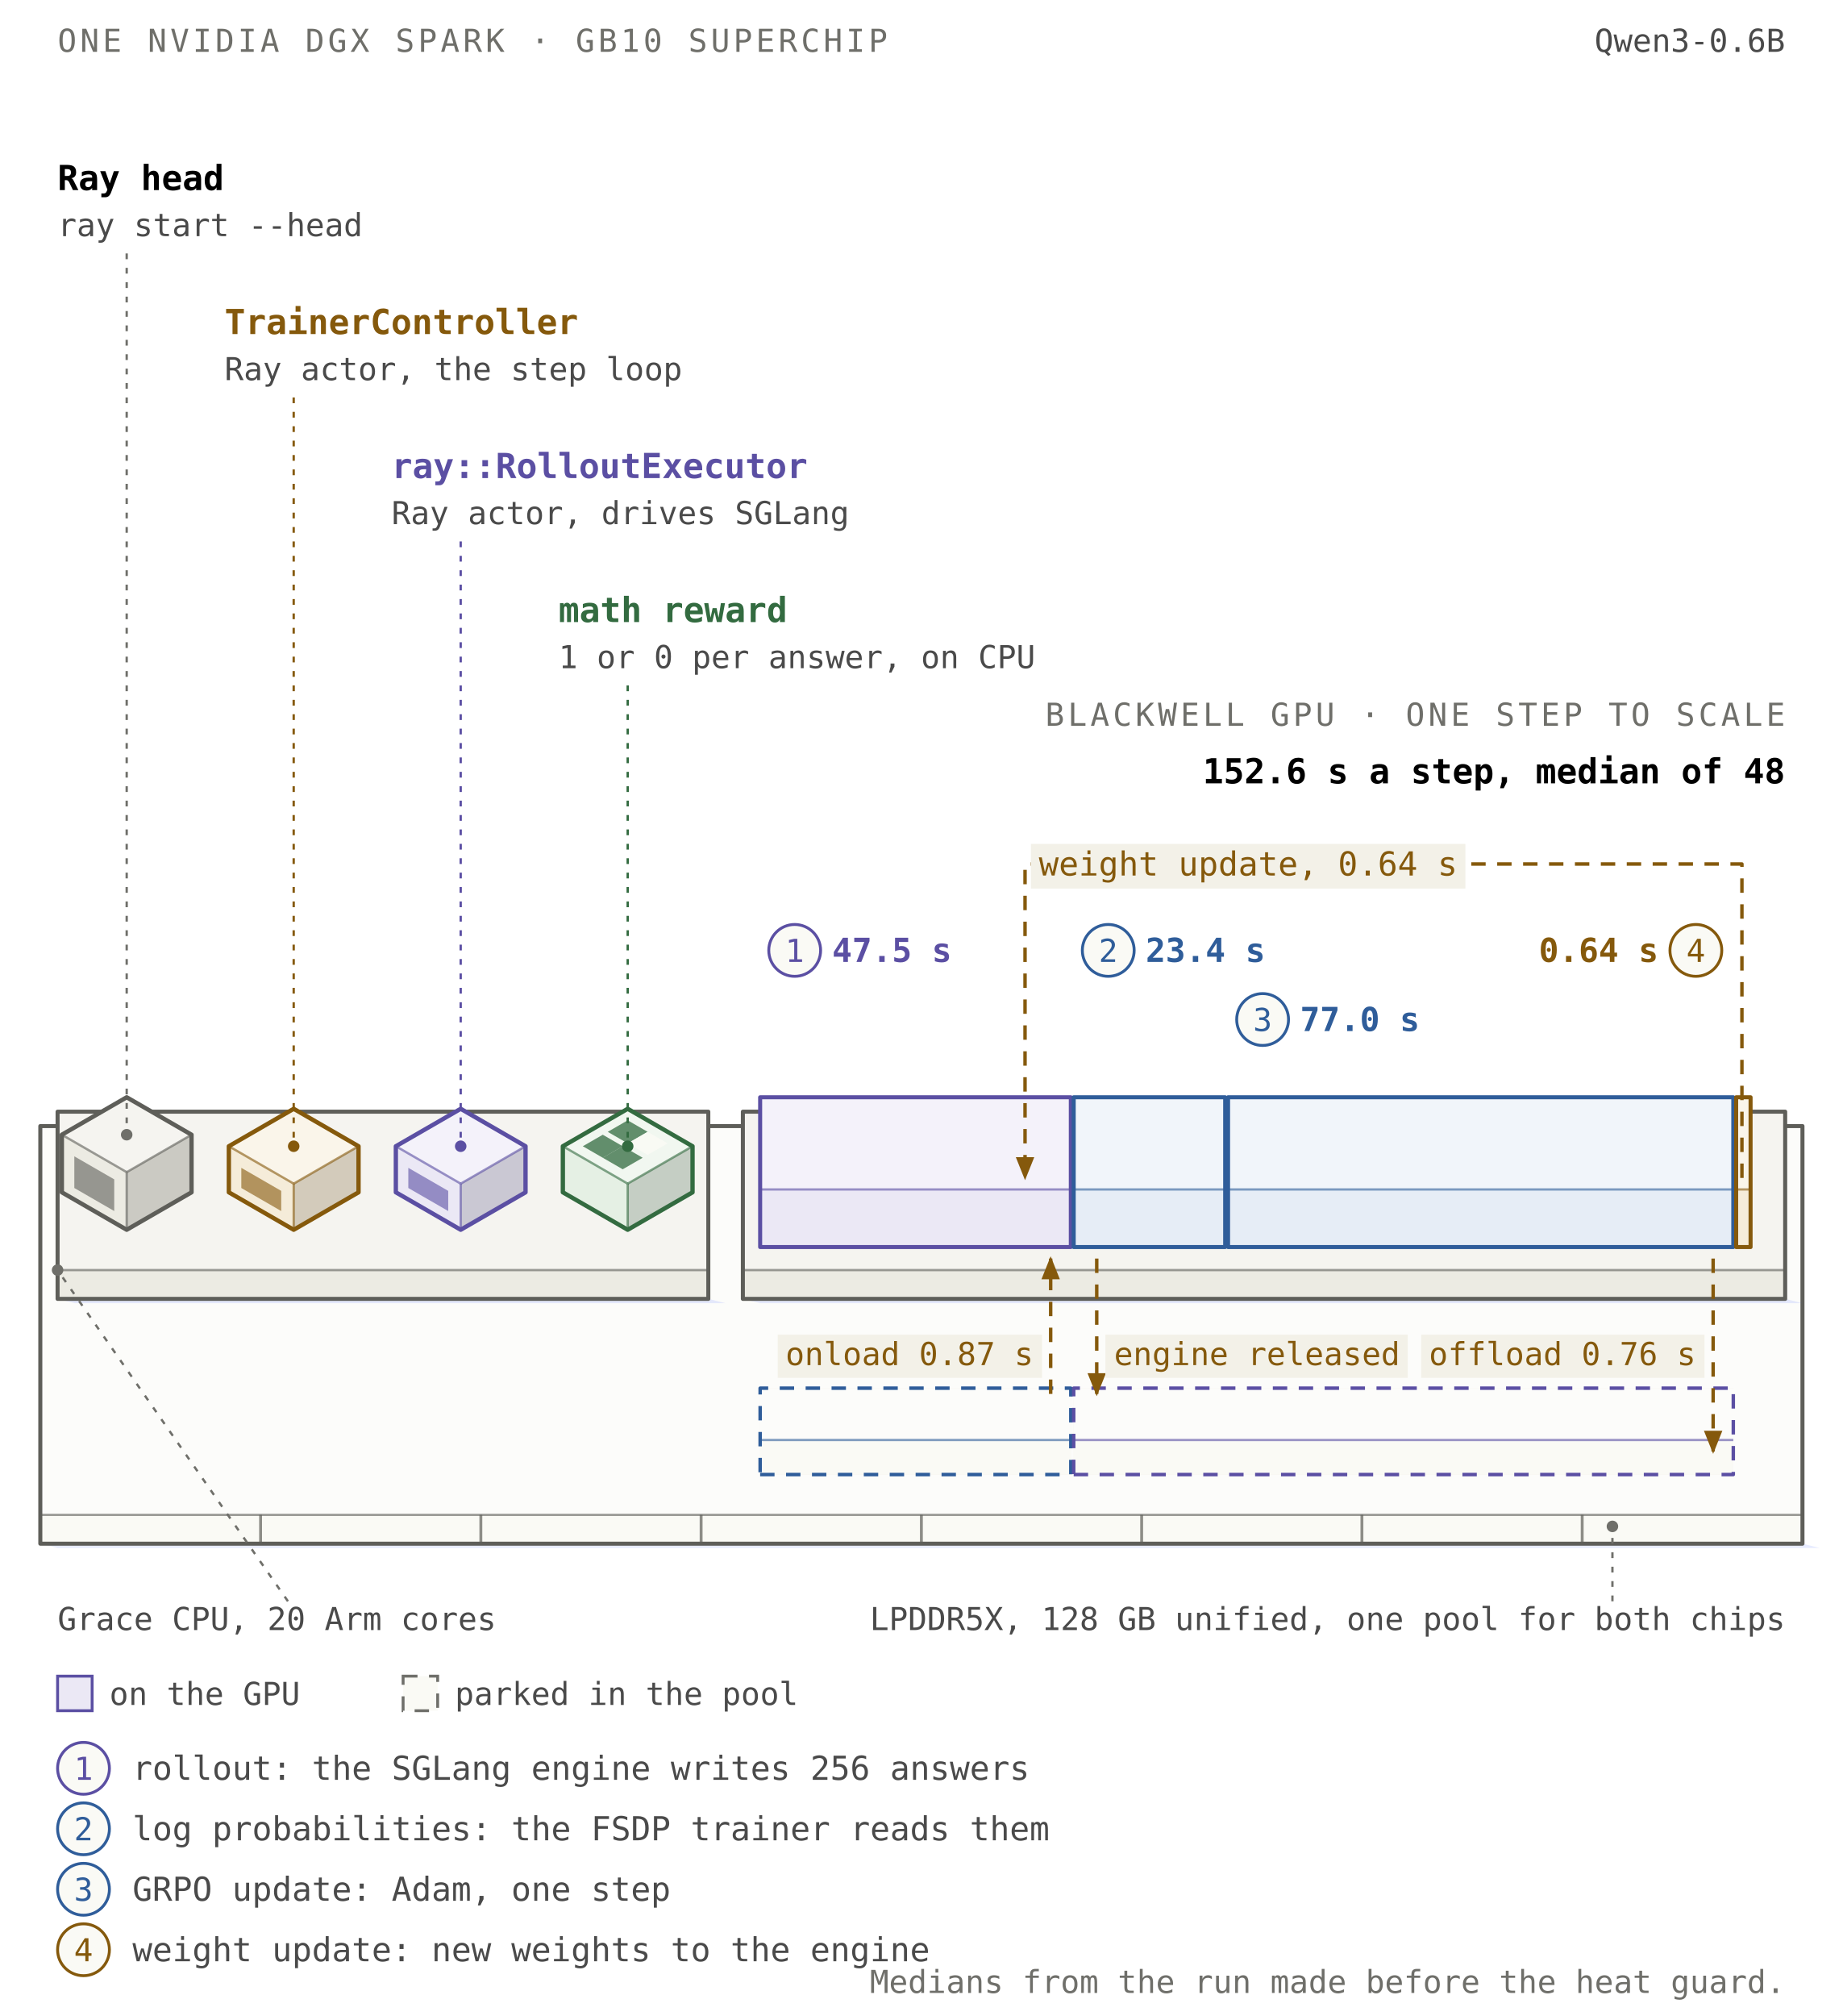
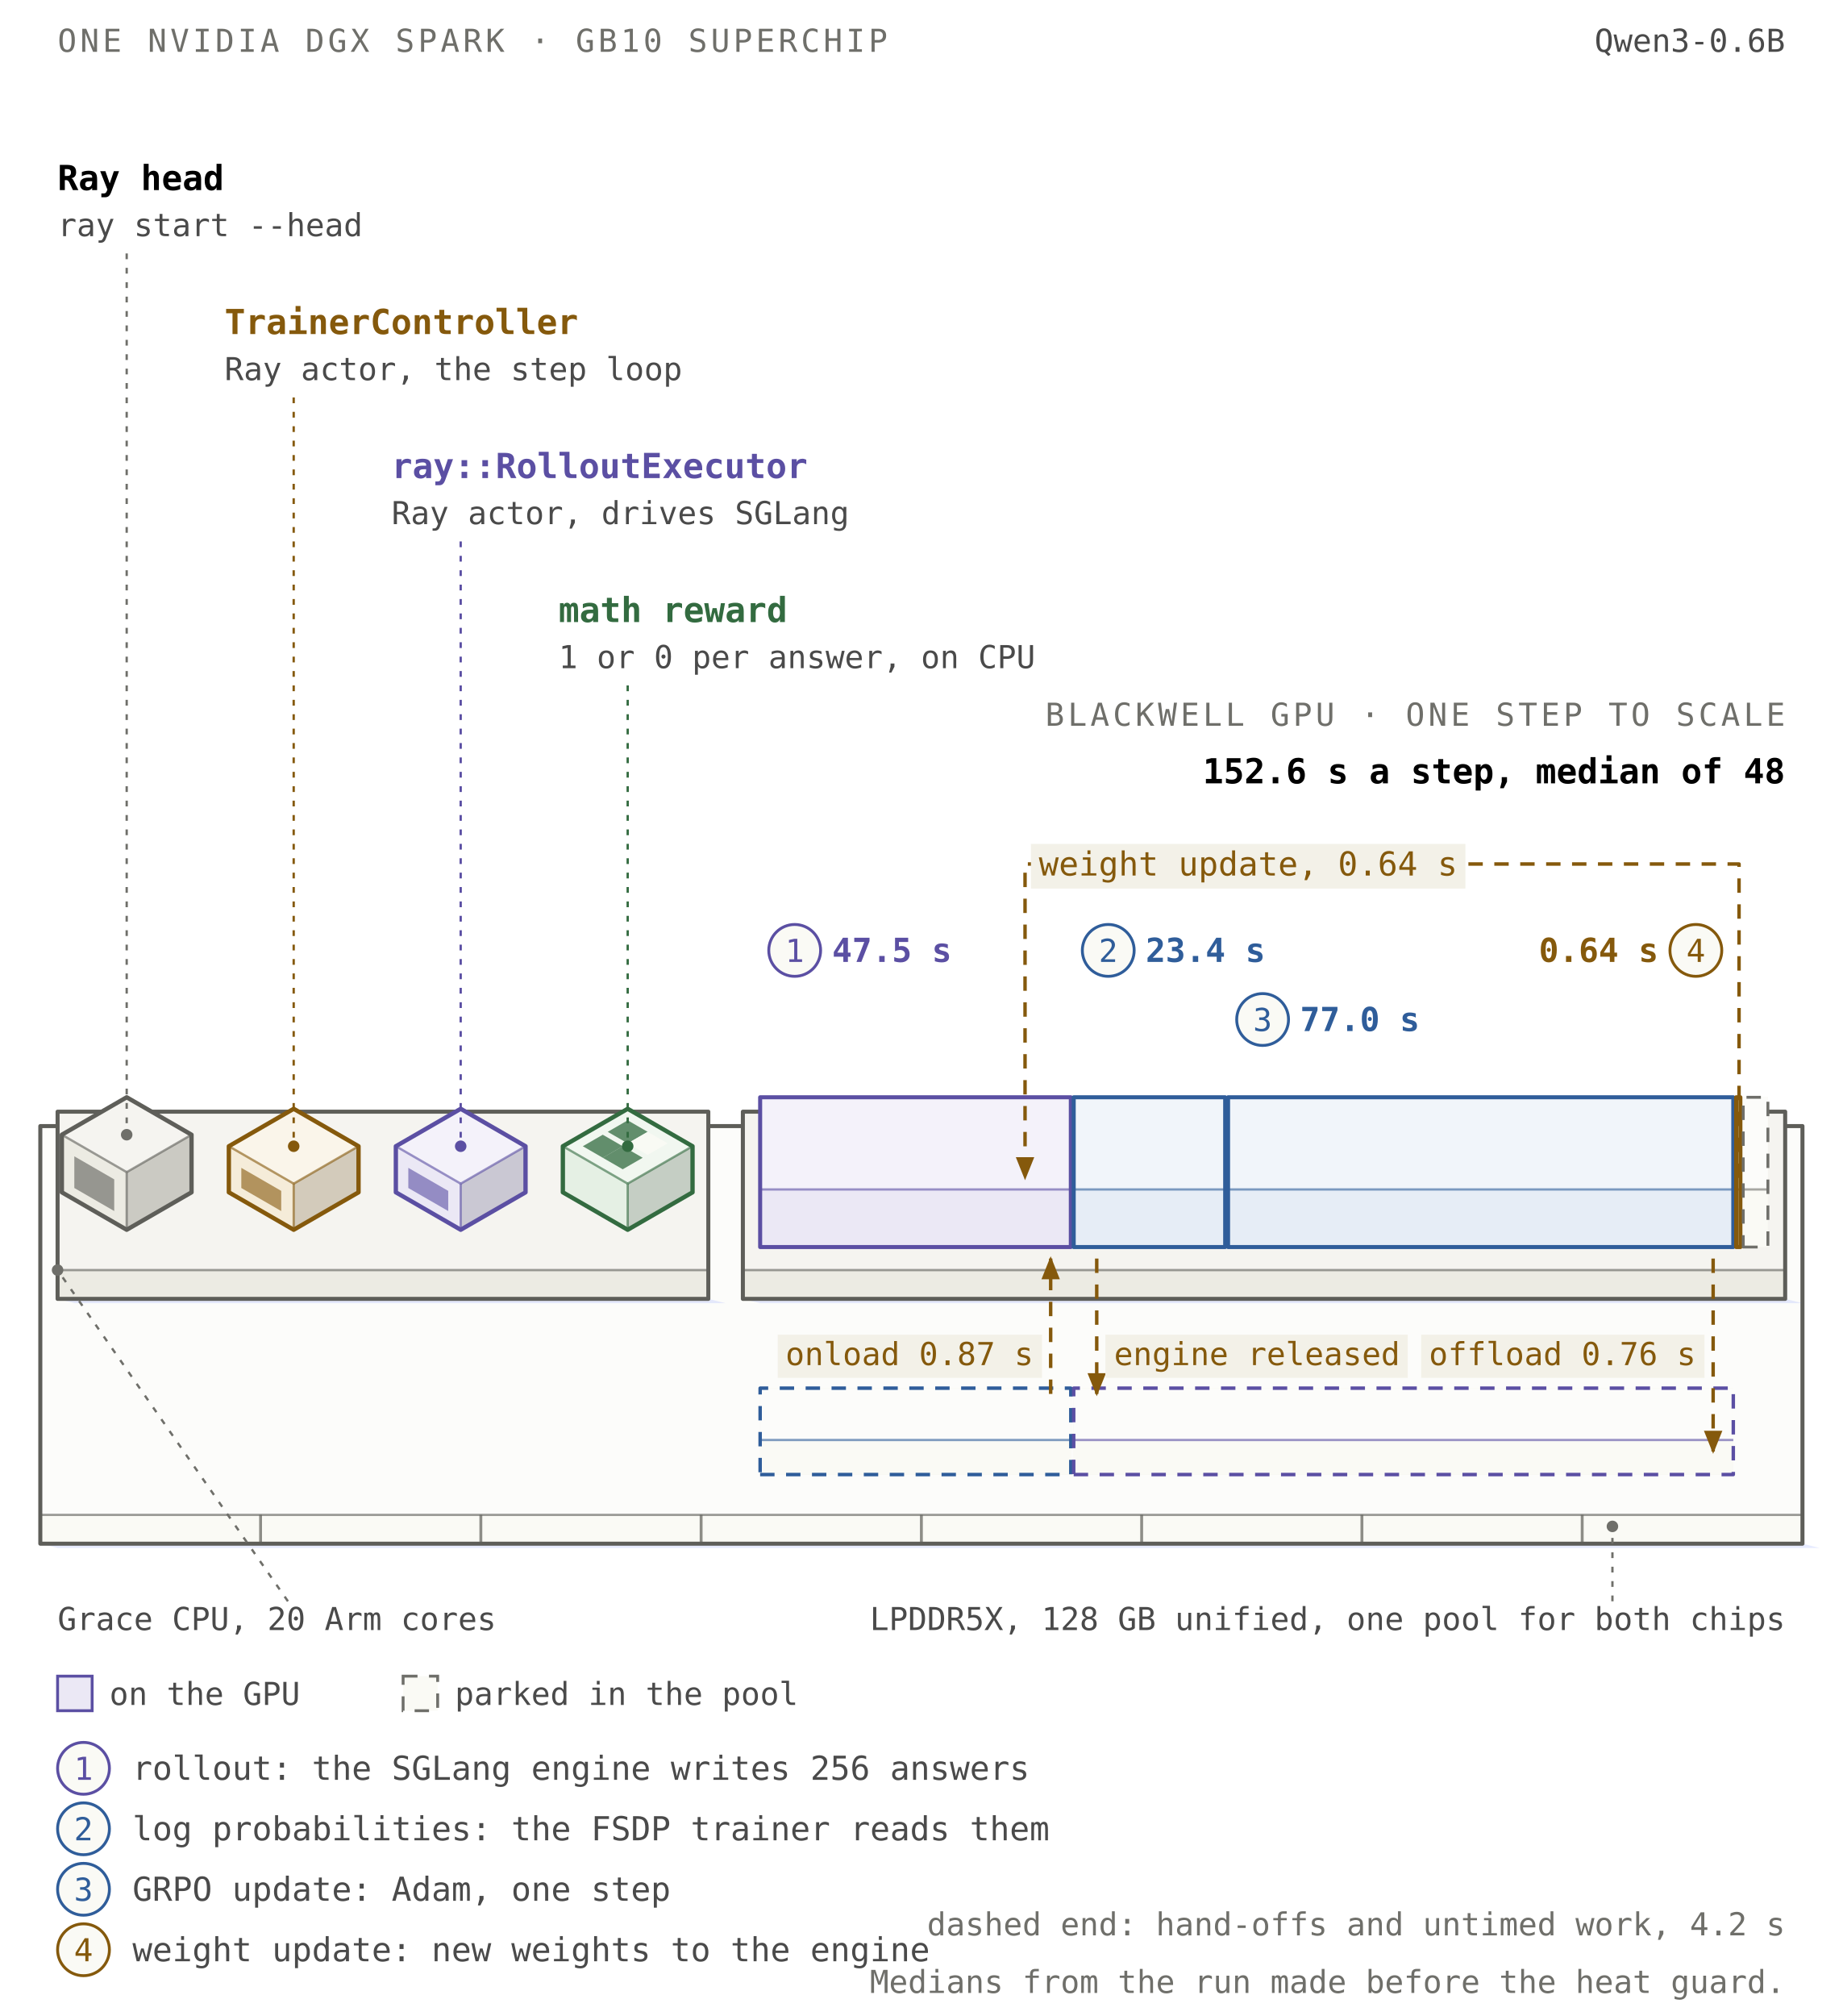
<svg xmlns="http://www.w3.org/2000/svg" viewBox="0 0 640 700" role="img" aria-labelledby="plate-miles-loop-title plate-miles-loop-desc" font-family="JetBrains Mono, ui-monospace, monospace">
  <defs>
    <marker id="plate-miles-loop-head-amber" viewBox="0 0 10 10" refX="9" refY="5" markerWidth="8" markerHeight="8" markerUnits="userSpaceOnUse" orient="auto-start-reverse">
      <path d="M0 1 L10 5 L0 9 z" fill="var(--m-amber-ink, #85590c)" />
    </marker>
  </defs>
  <text x="20" y="18" font-size="11" letter-spacing="1.2" fill="var(--m-ink-mute, #6f6f6a)">ONE NVIDIA DGX SPARK · GB10 SUPERCHIP</text>
  <text x="620" y="18" font-size="11" text-anchor="end" fill="var(--m-ink-soft, #4a4a4a)">Qwen3-0.6B</text>
  <polygon points="14,536 626,536 632,537.5 20,537.5" fill="var(--m-accent, #3553ff)" fill-opacity="0.12" />
  <polygon points="14,536 626,536 626,526 626,391 14,391 14,526" fill="var(--m-panel, #f3f1e8)" />
  <polygon points="14,536 626,536 626,526 14,526" fill="var(--m-paper, #fafaf5)" />
  <polygon points="14,526 626,526 626,391 14,391" fill="var(--m-paper, #fafaf5)" />
  <polygon points="14,526 626,526 626,391 14,391" fill="var(--m-shine, #ffffff)" fill-opacity="0.45" />
  <polyline points="14,526 626,526" fill="none" stroke="var(--m-grey-ink, #5e5e59)" stroke-width="0.8" stroke-opacity="0.6" />
  <polygon points="14,536 626,536 626,526 626,391 14,391 14,526" fill="none" stroke="var(--m-grey-ink, #5e5e59)" stroke-width="1.4" stroke-linejoin="round" />
  <line x1="90.5" y1="536" x2="90.5" y2="526" stroke="var(--m-grey-ink, #5e5e59)" stroke-width="1" stroke-opacity="0.7" />
  <line x1="167" y1="536" x2="167" y2="526" stroke="var(--m-grey-ink, #5e5e59)" stroke-width="1" stroke-opacity="0.7" />
  <line x1="243.5" y1="536" x2="243.5" y2="526" stroke="var(--m-grey-ink, #5e5e59)" stroke-width="1" stroke-opacity="0.7" />
  <line x1="320" y1="536" x2="320" y2="526" stroke="var(--m-grey-ink, #5e5e59)" stroke-width="1" stroke-opacity="0.7" />
  <line x1="396.5" y1="536" x2="396.5" y2="526" stroke="var(--m-grey-ink, #5e5e59)" stroke-width="1" stroke-opacity="0.7" />
  <line x1="473" y1="536" x2="473" y2="526" stroke="var(--m-grey-ink, #5e5e59)" stroke-width="1" stroke-opacity="0.7" />
  <line x1="549.5" y1="536" x2="549.5" y2="526" stroke="var(--m-grey-ink, #5e5e59)" stroke-width="1" stroke-opacity="0.7" />
  <polygon points="20,451 246,451 252,452.5 26,452.5" fill="var(--m-accent, #3553ff)" fill-opacity="0.12" />
  <polygon points="20,451 246,451 246,441 246,386 20,386 20,441" fill="var(--m-panel, #f3f1e8)" />
  <polygon points="20,451 246,451 246,441 20,441" fill="var(--m-grey-fill, #ecebe3)" />
  <polygon points="20,441 246,441 246,386 20,386" fill="var(--m-grey-fill, #ecebe3)" />
  <polygon points="20,441 246,441 246,386 20,386" fill="var(--m-shine, #ffffff)" fill-opacity="0.45" />
  <polyline points="20,441 246,441" fill="none" stroke="var(--m-grey-ink, #5e5e59)" stroke-width="0.8" stroke-opacity="0.6" />
  <polygon points="20,451 246,451 246,441 246,386 20,386 20,441" fill="none" stroke="var(--m-grey-ink, #5e5e59)" stroke-width="1.4" stroke-linejoin="round" />
  <polygon points="258,451 620,451 626,452.5 264,452.5" fill="var(--m-accent, #3553ff)" fill-opacity="0.12" />
  <polygon points="258,451 620,451 620,441 620,386 258,386 258,441" fill="var(--m-panel, #f3f1e8)" />
  <polygon points="258,451 620,451 620,441 258,441" fill="var(--m-grey-fill, #ecebe3)" />
  <polygon points="258,441 620,441 620,386 258,386" fill="var(--m-grey-fill, #ecebe3)" />
  <polygon points="258,441 620,441 620,386 258,386" fill="var(--m-shine, #ffffff)" fill-opacity="0.45" />
  <polyline points="258,441 620,441" fill="none" stroke="var(--m-grey-ink, #5e5e59)" stroke-width="0.8" stroke-opacity="0.6" />
  <polygon points="258,451 620,451 620,441 620,386 258,386 258,441" fill="none" stroke="var(--m-grey-ink, #5e5e59)" stroke-width="1.4" stroke-linejoin="round" />
  <polygon points="44,381 66.52,394 66.52,414 44,427 21.48,414 21.48,394" fill="var(--m-panel, #f3f1e8)" />
  <polygon points="44,381 66.52,394 44,407 21.48,394" fill="var(--m-grey-fill, #ecebe3)" />
  <polygon points="44,381 66.52,394 44,407 21.48,394" fill="var(--m-shine, #ffffff)" fill-opacity="0.45" />
  <polygon points="21.48,414 44,427 44,407 21.48,394" fill="var(--m-grey-fill, #ecebe3)" />
  <polygon points="66.52,414 44,427 44,407 66.52,394" fill="var(--m-grey-fill, #ecebe3)" />
  <polygon points="66.52,414 44,427 44,407 66.52,394" fill="var(--m-shade, #1a1a1a)" fill-opacity="0.16" />
  <polyline points="44,407 66.52,394" fill="none" stroke="var(--m-grey-ink, #5e5e59)" stroke-width="0.8" stroke-opacity="0.6" />
  <polyline points="44,407 21.48,394" fill="none" stroke="var(--m-grey-ink, #5e5e59)" stroke-width="0.8" stroke-opacity="0.6" />
  <polyline points="44,407 44,427" fill="none" stroke="var(--m-grey-ink, #5e5e59)" stroke-width="0.8" stroke-opacity="0.6" />
  <polygon points="44,381 66.52,394 66.52,414 44,427 21.48,414 21.48,394" fill="none" stroke="var(--m-grey-ink, #5e5e59)" stroke-width="1.5" stroke-linejoin="round" />
  <polygon points="25.81,412.5 39.67,420.5 39.67,409.5 25.81,401.5" fill="var(--m-grey-ink, #5e5e59)" fill-opacity="0.6" />
  <polygon points="102,385 124.52,398 124.52,414 102,427 79.48,414 79.48,398" fill="var(--m-panel, #f3f1e8)" />
  <polygon points="102,385 124.52,398 102,411 79.48,398" fill="var(--m-amber-fill, #f5ecd9)" />
  <polygon points="102,385 124.52,398 102,411 79.48,398" fill="var(--m-shine, #ffffff)" fill-opacity="0.45" />
  <polygon points="79.48,414 102,427 102,411 79.48,398" fill="var(--m-amber-fill, #f5ecd9)" />
  <polygon points="124.52,414 102,427 102,411 124.52,398" fill="var(--m-amber-fill, #f5ecd9)" />
  <polygon points="124.52,414 102,427 102,411 124.52,398" fill="var(--m-shade, #1a1a1a)" fill-opacity="0.16" />
  <polyline points="102,411 124.52,398" fill="none" stroke="var(--m-amber-ink, #85590c)" stroke-width="0.8" stroke-opacity="0.6" />
  <polyline points="102,411 79.48,398" fill="none" stroke="var(--m-amber-ink, #85590c)" stroke-width="0.8" stroke-opacity="0.6" />
  <polyline points="102,411 102,427" fill="none" stroke="var(--m-amber-ink, #85590c)" stroke-width="0.8" stroke-opacity="0.6" />
  <polygon points="102,385 124.52,398 124.52,414 102,427 79.48,414 79.48,398" fill="none" stroke="var(--m-amber-ink, #85590c)" stroke-width="1.5" stroke-linejoin="round" />
  <polygon points="83.81,412.5 97.67,420.5 97.67,413.5 83.81,405.5" fill="var(--m-amber-ink, #85590c)" fill-opacity="0.6" />
  <polygon points="160,385 182.52,398 182.52,414 160,427 137.48,414 137.48,398" fill="var(--m-panel, #f3f1e8)" />
  <polygon points="160,385 182.52,398 160,411 137.48,398" fill="var(--m-violet-fill, #ebe8f5)" />
  <polygon points="160,385 182.52,398 160,411 137.48,398" fill="var(--m-shine, #ffffff)" fill-opacity="0.45" />
  <polygon points="137.48,414 160,427 160,411 137.48,398" fill="var(--m-violet-fill, #ebe8f5)" />
  <polygon points="182.52,414 160,427 160,411 182.52,398" fill="var(--m-violet-fill, #ebe8f5)" />
  <polygon points="182.52,414 160,427 160,411 182.52,398" fill="var(--m-shade, #1a1a1a)" fill-opacity="0.16" />
  <polyline points="160,411 182.52,398" fill="none" stroke="var(--m-violet-ink, #5b4fa3)" stroke-width="0.8" stroke-opacity="0.6" />
  <polyline points="160,411 137.48,398" fill="none" stroke="var(--m-violet-ink, #5b4fa3)" stroke-width="0.8" stroke-opacity="0.6" />
  <polyline points="160,411 160,427" fill="none" stroke="var(--m-violet-ink, #5b4fa3)" stroke-width="0.8" stroke-opacity="0.6" />
  <polygon points="160,385 182.52,398 182.52,414 160,427 137.48,414 137.48,398" fill="none" stroke="var(--m-violet-ink, #5b4fa3)" stroke-width="1.5" stroke-linejoin="round" />
  <polygon points="141.81,412.5 155.67,420.5 155.67,413.5 141.81,405.5" fill="var(--m-violet-ink, #5b4fa3)" fill-opacity="0.6" />
  <polygon points="218,385 240.52,398 240.52,414 218,427 195.48,414 195.48,398" fill="var(--m-panel, #f3f1e8)" />
  <polygon points="218,385 240.52,398 218,411 195.48,398" fill="var(--m-green-fill, #e5f0e4)" />
  <polygon points="218,385 240.52,398 218,411 195.48,398" fill="var(--m-shine, #ffffff)" fill-opacity="0.45" />
  <polygon points="195.48,414 218,427 218,411 195.48,398" fill="var(--m-green-fill, #e5f0e4)" />
  <polygon points="240.52,414 218,427 218,411 240.52,398" fill="var(--m-green-fill, #e5f0e4)" />
  <polygon points="240.52,414 218,427 218,411 240.52,398" fill="var(--m-shade, #1a1a1a)" fill-opacity="0.16" />
  <polyline points="218,411 240.52,398" fill="none" stroke="var(--m-green-ink, #336b40)" stroke-width="0.8" stroke-opacity="0.6" />
  <polyline points="218,411 195.48,398" fill="none" stroke="var(--m-green-ink, #336b40)" stroke-width="0.8" stroke-opacity="0.6" />
  <polyline points="218,411 218,427" fill="none" stroke="var(--m-green-ink, #336b40)" stroke-width="0.8" stroke-opacity="0.6" />
  <polygon points="218,385 240.52,398 240.52,414 218,427 195.48,414 195.48,398" fill="none" stroke="var(--m-green-ink, #336b40)" stroke-width="1.5" stroke-linejoin="round" />
  <polygon points="218,389 224.93,393 218,397 211.07,393" fill="var(--m-green-ink, #336b40)" fill-opacity="0.75" />
  <polygon points="224.93,393 231.86,397 224.93,401 218,397" fill="var(--m-paper, #fafaf5)" fill-opacity="0.95" />
  <polygon points="209.34,394 216.27,398 209.34,402 202.41,398" fill="var(--m-green-ink, #336b40)" fill-opacity="0.75" />
  <polygon points="216.27,398 223.2,402 216.27,406 209.34,402" fill="var(--m-green-ink, #336b40)" fill-opacity="0.75" />
  <text x="20" y="66" font-size="12" font-weight="700">Ray head</text>
  <text x="20" y="82" font-size="11" class="m-serif" fill="var(--m-ink-soft, #4a4a4a)">ray start --head</text>
  <polyline points="44,88 44,394" fill="none" stroke="var(--m-ink-mute, #6f6f6a)" stroke-width="0.8" stroke-dasharray="2 3" />
  <circle cx="44" cy="394" r="2" fill="var(--m-ink-mute, #6f6f6a)" />
  <text x="78" y="116" font-size="12" font-weight="700" fill="var(--m-amber-ink, #85590c)">TrainerController</text>
  <text x="78" y="132" font-size="11" class="m-serif" fill="var(--m-ink-soft, #4a4a4a)">Ray actor, the step loop</text>
  <polyline points="102,138 102,398" fill="none" stroke="var(--m-amber-ink, #85590c)" stroke-width="0.8" stroke-dasharray="2 3" />
  <circle cx="102" cy="398" r="2" fill="var(--m-amber-ink, #85590c)" />
  <text x="136" y="166" font-size="12" font-weight="700" fill="var(--m-violet-ink, #5b4fa3)">ray::RolloutExecutor</text>
  <text x="136" y="182" font-size="11" class="m-serif" fill="var(--m-ink-soft, #4a4a4a)">Ray actor, drives SGLang</text>
  <polyline points="160,188 160,398" fill="none" stroke="var(--m-violet-ink, #5b4fa3)" stroke-width="0.8" stroke-dasharray="2 3" />
  <circle cx="160" cy="398" r="2" fill="var(--m-violet-ink, #5b4fa3)" />
  <text x="194" y="216" font-size="12" font-weight="700" fill="var(--m-green-ink, #336b40)">math reward</text>
  <text x="194" y="232" font-size="11" class="m-serif" fill="var(--m-ink-soft, #4a4a4a)">1 or 0 per answer, on CPU</text>
  <polyline points="218,238 218,398" fill="none" stroke="var(--m-green-ink, #336b40)" stroke-width="0.8" stroke-dasharray="2 3" />
  <circle cx="218" cy="398" r="2" fill="var(--m-green-ink, #336b40)" />
  <text x="620" y="252" font-size="11" text-anchor="end" letter-spacing="1.2" fill="var(--m-ink-mute, #6f6f6a)">BLACKWELL GPU · ONE STEP TO SCALE</text>
  <text x="620" y="272" font-size="12" text-anchor="end" font-weight="700">152.6 s a step, median of 48</text>
  <g data-beat="1">
    <animate attributeName="opacity" values="0;0;1" keyTimes="0;0;1" calcMode="spline" keySplines="0 0 1 1;0.23 1 0.32 1" dur="0.45s" begin="indefinite" fill="freeze" />
    <animateTransform attributeName="transform" type="translate" values="0 4;0 4;0 0" keyTimes="0;0;1" calcMode="spline" keySplines="0 0 1 1;0.23 1 0.32 1" dur="0.45s" begin="indefinite" fill="freeze" />
    <polygon points="264,433 371.9,433 371.9,413 371.9,381 264,381 264,413" fill="var(--m-panel, #f3f1e8)" />
    <polygon points="264,433 371.9,433 371.9,413 264,413" fill="var(--m-violet-fill, #ebe8f5)" />
    <polygon points="264,413 371.9,413 371.9,381 264,381" fill="var(--m-violet-fill, #ebe8f5)" />
    <polygon points="264,413 371.9,413 371.9,381 264,381" fill="var(--m-shine, #ffffff)" fill-opacity="0.45" />
    <polyline points="264,413 371.9,413" fill="none" stroke="var(--m-violet-ink, #5b4fa3)" stroke-width="0.8" stroke-opacity="0.6" />
    <polygon points="264,433 371.9,433 371.9,413 371.9,381 264,381 264,413" fill="none" stroke="var(--m-violet-ink, #5b4fa3)" stroke-width="1.4" stroke-linejoin="round" />
    <circle cx="276" cy="330" r="9" fill="var(--m-paper, #fafaf5)" stroke="var(--m-violet-ink, #5b4fa3)" stroke-width="1" />
    <text x="276" y="334" font-size="11" text-anchor="middle" fill="var(--m-violet-ink, #5b4fa3)">1</text>
    <text x="289" y="334" font-size="11.5" font-weight="700" fill="var(--m-violet-ink, #5b4fa3)">47.5 s</text>
  </g>
  <g data-beat="3">
    <animate attributeName="opacity" values="0;0;1" keyTimes="0;0.727;1" calcMode="spline" keySplines="0 0 1 1;0.23 1 0.32 1" dur="1.65s" begin="indefinite" fill="freeze" />
    <animateTransform attributeName="transform" type="translate" values="0 4;0 4;0 0" keyTimes="0;0.727;1" calcMode="spline" keySplines="0 0 1 1;0.23 1 0.32 1" dur="1.65s" begin="indefinite" fill="freeze" />
    <polygon points="372.9,433 425.51,433 425.51,413 425.51,381 372.9,381 372.9,413" fill="var(--m-panel, #f3f1e8)" />
    <polygon points="372.9,433 425.51,433 425.51,413 372.9,413" fill="var(--m-blue-fill, #e6edf6)" />
    <polygon points="372.9,413 425.51,413 425.51,381 372.9,381" fill="var(--m-blue-fill, #e6edf6)" />
    <polygon points="372.9,413 425.51,413 425.51,381 372.9,381" fill="var(--m-shine, #ffffff)" fill-opacity="0.45" />
    <polyline points="372.9,413 425.51,413" fill="none" stroke="var(--m-blue-ink, #2f5d9a)" stroke-width="0.8" stroke-opacity="0.6" />
    <polygon points="372.9,433 425.51,433 425.51,413 425.51,381 372.9,381 372.9,413" fill="none" stroke="var(--m-blue-ink, #2f5d9a)" stroke-width="1.4" stroke-linejoin="round" />
    <circle cx="384.9" cy="330" r="9" fill="var(--m-paper, #fafaf5)" stroke="var(--m-blue-ink, #2f5d9a)" stroke-width="1" />
    <text x="384.9" y="334" font-size="11" text-anchor="middle" fill="var(--m-blue-ink, #2f5d9a)">2</text>
    <text x="397.9" y="334" font-size="11.5" font-weight="700" fill="var(--m-blue-ink, #2f5d9a)">23.4 s</text>
  </g>
  <g data-beat="5">
    <animate attributeName="opacity" values="0;0;1" keyTimes="0;0.842;1" calcMode="spline" keySplines="0 0 1 1;0.23 1 0.32 1" dur="2.85s" begin="indefinite" fill="freeze" />
    <animateTransform attributeName="transform" type="translate" values="0 4;0 4;0 0" keyTimes="0;0.842;1" calcMode="spline" keySplines="0 0 1 1;0.23 1 0.32 1" dur="2.85s" begin="indefinite" fill="freeze" />
    <polygon points="426.51,433 601.98,433 601.98,413 601.98,381 426.51,381 426.51,413" fill="var(--m-panel, #f3f1e8)" />
    <polygon points="426.51,433 601.98,433 601.98,413 426.51,413" fill="var(--m-blue-fill, #e6edf6)" />
    <polygon points="426.51,413 601.98,413 601.98,381 426.51,381" fill="var(--m-blue-fill, #e6edf6)" />
    <polygon points="426.51,413 601.98,413 601.98,381 426.51,381" fill="var(--m-shine, #ffffff)" fill-opacity="0.45" />
    <polyline points="426.51,413 601.98,413" fill="none" stroke="var(--m-blue-ink, #2f5d9a)" stroke-width="0.8" stroke-opacity="0.6" />
    <polygon points="426.51,433 601.98,433 601.98,413 601.98,381 426.51,381 426.51,413" fill="none" stroke="var(--m-blue-ink, #2f5d9a)" stroke-width="1.4" stroke-linejoin="round" />
    <circle cx="438.51" cy="354" r="9" fill="var(--m-paper, #fafaf5)" stroke="var(--m-blue-ink, #2f5d9a)" stroke-width="1" />
    <text x="438.51" y="358" font-size="11" text-anchor="middle" fill="var(--m-blue-ink, #2f5d9a)">3</text>
    <text x="451.51" y="358" font-size="11.5" font-weight="700" fill="var(--m-blue-ink, #2f5d9a)">77.0 s</text>
  </g>
  <g data-beat="7">
    <animate attributeName="opacity" values="0;0;1" keyTimes="0;0.889;1" calcMode="spline" keySplines="0 0 1 1;0.23 1 0.32 1" dur="4.05s" begin="indefinite" fill="freeze" />
    <animateTransform attributeName="transform" type="translate" values="0 4;0 4;0 0" keyTimes="0;0.889;1" calcMode="spline" keySplines="0 0 1 1;0.23 1 0.32 1" dur="4.05s" begin="indefinite" fill="freeze" />
-     <polygon points="602.98,433 607.98,433 607.98,413 607.98,381 602.98,381 602.98,413" fill="var(--m-panel, #f3f1e8)" />
-     <polygon points="602.98,433 607.98,433 607.98,413 602.98,413" fill="var(--m-amber-fill, #f5ecd9)" />
-     <polygon points="602.98,413 607.98,413 607.98,381 602.98,381" fill="var(--m-amber-fill, #f5ecd9)" />
-     <polygon points="602.98,413 607.98,413 607.98,381 602.98,381" fill="var(--m-shine, #ffffff)" fill-opacity="0.45" />
-     <polyline points="602.98,413 607.98,413" fill="none" stroke="var(--m-amber-ink, #85590c)" stroke-width="0.8" stroke-opacity="0.6" />
-     <polygon points="602.98,433 607.98,433 607.98,413 607.98,381 602.98,381 602.98,413" fill="none" stroke="var(--m-amber-ink, #85590c)" stroke-width="1.4" stroke-linejoin="round" />
+     <polygon points="602.98,433 604.44,433 604.44,413 604.44,381 602.98,381 602.98,413" fill="var(--m-panel, #f3f1e8)" />
+     <polygon points="602.98,433 604.44,433 604.44,413 602.98,413" fill="var(--m-amber-fill, #f5ecd9)" />
+     <polygon points="602.98,413 604.44,413 604.44,381 602.98,381" fill="var(--m-amber-fill, #f5ecd9)" />
+     <polygon points="602.98,413 604.44,413 604.44,381 602.98,381" fill="var(--m-shine, #ffffff)" fill-opacity="0.45" />
+     <polyline points="602.98,413 604.44,413" fill="none" stroke="var(--m-amber-ink, #85590c)" stroke-width="0.8" stroke-opacity="0.6" />
+     <polygon points="602.98,433 604.44,433 604.44,413 604.44,381 602.98,381 602.98,413" fill="none" stroke="var(--m-amber-ink, #85590c)" stroke-width="1.4" stroke-linejoin="round" />
    <circle cx="588.98" cy="330" r="9" fill="var(--m-paper, #fafaf5)" stroke="var(--m-amber-ink, #85590c)" stroke-width="1" />
    <text x="588.98" y="334" font-size="11" text-anchor="middle" fill="var(--m-amber-ink, #85590c)">4</text>
    <text x="575.98" y="334" font-size="11.5" text-anchor="end" font-weight="700" fill="var(--m-amber-ink, #85590c)">0.64 s</text>
  </g>
+   <polygon points="605.44,433 614,433 614,413 614,381 605.44,381 605.44,413" fill="var(--m-panel, #f3f1e8)" />
+   <polygon points="605.44,433 614,433 614,413 605.44,413" fill="var(--m-paper, #fafaf5)" />
+   <polygon points="605.44,413 614,413 614,381 605.44,381" fill="var(--m-paper, #fafaf5)" />
+   <polygon points="605.44,413 614,413 614,381 605.44,381" fill="var(--m-shine, #ffffff)" fill-opacity="0.45" />
+   <polyline points="605.44,413 614,413" fill="none" stroke="var(--m-ink-mute, #6f6f6a)" stroke-width="0.8" stroke-opacity="0.6" />
+   <polygon points="605.44,433 614,433 614,413 614,381 605.44,381 605.44,413" fill="none" stroke="var(--m-ink-mute, #6f6f6a)" stroke-width="1" stroke-linejoin="round" stroke-dasharray="5 4" />
+   <text x="620" y="672" font-size="11" text-anchor="end" class="m-serif" fill="var(--m-ink-mute, #6f6f6a)">dashed end: hand-offs and untimed work, 4.2 s</text>
  <g data-beat="1">
    <animate attributeName="opacity" values="0;0;1" keyTimes="0;0;1" calcMode="spline" keySplines="0 0 1 1;0.23 1 0.32 1" dur="0.45s" begin="indefinite" fill="freeze" />
    <animateTransform attributeName="transform" type="translate" values="0 4;0 4;0 0" keyTimes="0;0;1" calcMode="spline" keySplines="0 0 1 1;0.23 1 0.32 1" dur="0.45s" begin="indefinite" fill="freeze" />
    <polygon points="264,512 371.9,512 371.9,500 371.9,482 264,482 264,500" fill="var(--m-panel, #f3f1e8)" />
    <polygon points="264,512 371.9,512 371.9,500 264,500" fill="var(--m-paper, #fafaf5)" />
    <polygon points="264,500 371.9,500 371.9,482 264,482" fill="var(--m-paper, #fafaf5)" />
    <polygon points="264,500 371.9,500 371.9,482 264,482" fill="var(--m-shine, #ffffff)" fill-opacity="0.45" />
    <polyline points="264,500 371.9,500" fill="none" stroke="var(--m-blue-ink, #2f5d9a)" stroke-width="0.8" stroke-opacity="0.6" />
    <polygon points="264,512 371.9,512 371.9,500 371.9,482 264,482 264,500" fill="none" stroke="var(--m-blue-ink, #2f5d9a)" stroke-width="1.2" stroke-linejoin="round" stroke-dasharray="5 4" />
  </g>
  <g data-beat="2">
    <animate attributeName="opacity" values="0;0;1" keyTimes="0;0.571;1" calcMode="spline" keySplines="0 0 1 1;0.23 1 0.32 1" dur="1.05s" begin="indefinite" fill="freeze" />
    <animateTransform attributeName="transform" type="translate" values="0 4;0 4;0 0" keyTimes="0;0.571;1" calcMode="spline" keySplines="0 0 1 1;0.23 1 0.32 1" dur="1.05s" begin="indefinite" fill="freeze" />
    <polygon points="372.9,512 601.98,512 601.98,500 601.98,482 372.9,482 372.9,500" fill="var(--m-panel, #f3f1e8)" />
    <polygon points="372.9,512 601.98,512 601.98,500 372.9,500" fill="var(--m-paper, #fafaf5)" />
    <polygon points="372.9,500 601.98,500 601.98,482 372.9,482" fill="var(--m-paper, #fafaf5)" />
    <polygon points="372.9,500 601.98,500 601.98,482 372.9,482" fill="var(--m-shine, #ffffff)" fill-opacity="0.45" />
    <polyline points="372.9,500 601.98,500" fill="none" stroke="var(--m-violet-ink, #5b4fa3)" stroke-width="0.8" stroke-opacity="0.6" />
    <polygon points="372.9,512 601.98,512 601.98,500 601.98,482 372.9,482 372.9,500" fill="none" stroke="var(--m-violet-ink, #5b4fa3)" stroke-width="1.2" stroke-linejoin="round" stroke-dasharray="5 4" />
    <line x1="364.9" y1="484" x2="364.9" y2="437" stroke="var(--m-amber-ink, #85590c)" stroke-width="1.2" stroke-dasharray="5 4" marker-end="url(#plate-miles-loop-head-amber)" />
    <circle class="m-packet" r="3.5" fill="var(--m-amber-ink, #85590c)" opacity="0">
      <animateMotion path="M364.9 484 L364.9 437" keyPoints="0;0;1;1" keyTimes="0;0.429;0.821;1" calcMode="linear" dur="1.4s" begin="indefinite" fill="freeze" />
      <animate attributeName="opacity" values="0;0;1;1;0" keyTimes="0;0.429;0.486;0.821;1" dur="1.4s" begin="indefinite" fill="freeze" />
    </circle>
    <rect class="m-knock" x="270.1" y="463.42" width="91.8" height="15" fill="var(--m-panel, #f3f1e8)" />
    <text x="358.9" y="474" font-size="11" text-anchor="end" fill="var(--m-amber-ink, #85590c)">onload 0.87 s</text>
    <line x1="380.9" y1="437" x2="380.9" y2="484" stroke="var(--m-amber-ink, #85590c)" stroke-width="1.2" stroke-dasharray="5 4" marker-end="url(#plate-miles-loop-head-amber)" />
    <circle class="m-packet" r="3.5" fill="var(--m-amber-ink, #85590c)" opacity="0">
      <animateMotion path="M380.9 437 L380.9 484" keyPoints="0;0;1;1" keyTimes="0;0.429;0.821;1" calcMode="linear" dur="1.4s" begin="indefinite" fill="freeze" />
      <animate attributeName="opacity" values="0;0;1;1;0" keyTimes="0;0.429;0.486;0.821;1" dur="1.4s" begin="indefinite" fill="freeze" />
    </circle>
    <rect class="m-knock" x="383.9" y="463.42" width="105" height="15" fill="var(--m-panel, #f3f1e8)" />
    <text x="386.9" y="474" font-size="11" fill="var(--m-amber-ink, #85590c)">engine released</text>
  </g>
  <g data-beat="6">
    <animate attributeName="opacity" values="0;0;1" keyTimes="0;0.87;1" calcMode="spline" keySplines="0 0 1 1;0.23 1 0.32 1" dur="3.45s" begin="indefinite" fill="freeze" />
    <animateTransform attributeName="transform" type="translate" values="0 4;0 4;0 0" keyTimes="0;0.87;1" calcMode="spline" keySplines="0 0 1 1;0.23 1 0.32 1" dur="3.45s" begin="indefinite" fill="freeze" />
    <line x1="594.98" y1="437" x2="594.98" y2="504" stroke="var(--m-amber-ink, #85590c)" stroke-width="1.2" stroke-dasharray="5 4" marker-end="url(#plate-miles-loop-head-amber)" />
    <circle class="m-packet" r="3.5" fill="var(--m-amber-ink, #85590c)" opacity="0">
      <animateMotion path="M594.98 437 L594.98 504" keyPoints="0;0;1;1" keyTimes="0;0.789;0.934;1" calcMode="linear" dur="3.8s" begin="indefinite" fill="freeze" />
      <animate attributeName="opacity" values="0;0;1;1;0" keyTimes="0;0.789;0.811;0.934;1" dur="3.8s" begin="indefinite" fill="freeze" />
    </circle>
    <rect class="m-knock" x="493.58" y="463.42" width="98.4" height="15" fill="var(--m-panel, #f3f1e8)" />
    <text x="588.98" y="474" font-size="11" text-anchor="end" fill="var(--m-amber-ink, #85590c)">offload 0.76 s</text>
  </g>
  <g data-beat="7">
    <animate attributeName="opacity" values="0;0;1" keyTimes="0;0.889;1" calcMode="spline" keySplines="0 0 1 1;0.23 1 0.32 1" dur="4.05s" begin="indefinite" fill="freeze" />
    <animateTransform attributeName="transform" type="translate" values="0 4;0 4;0 0" keyTimes="0;0.889;1" calcMode="spline" keySplines="0 0 1 1;0.23 1 0.32 1" dur="4.05s" begin="indefinite" fill="freeze" />
-     <path d="M604.976 409 V300 H356 V409" fill="none" stroke="var(--m-amber-ink, #85590c)" stroke-width="1.2" stroke-dasharray="5 4" stroke-linejoin="round" marker-end="url(#plate-miles-loop-head-amber)" />
-     <circle class="m-packet" r="3.5" fill="var(--m-amber-ink, #85590c)" opacity="0">
-       <animateMotion path="M604.976 409 V300 H356 V409" keyPoints="0;0;1;1" keyTimes="0;0.818;0.943;1" calcMode="linear" dur="4.4s" begin="indefinite" fill="freeze" />
+     <path d="M603.976 409 V300 H356 V409" fill="none" stroke="var(--m-amber-ink, #85590c)" stroke-width="1.2" stroke-dasharray="5 4" stroke-linejoin="round" marker-end="url(#plate-miles-loop-head-amber)" />
+     <circle class="m-packet" r="3.5" fill="var(--m-amber-ink, #85590c)" opacity="0">
+       <animateMotion path="M603.976 409 V300 H356 V409" keyPoints="0;0;1;1" keyTimes="0;0.818;0.943;1" calcMode="linear" dur="4.4s" begin="indefinite" fill="freeze" />
      <animate attributeName="opacity" values="0;0;1;1;0" keyTimes="0;0.818;0.836;0.943;1" dur="4.4s" begin="indefinite" fill="freeze" />
    </circle>
    <rect class="m-knock" x="358.04" y="293.03" width="150.9" height="15.5" fill="var(--m-panel, #f3f1e8)" />
    <text x="433.49" y="304" font-size="11.5" text-anchor="middle" fill="var(--m-amber-ink, #85590c)">weight update, 0.64 s</text>
  </g>
  <text x="20" y="566" font-size="11" fill="var(--m-ink-soft, #4a4a4a)">Grace CPU, 20 Arm cores</text>
  <polyline points="100,556 20,441" fill="none" stroke="var(--m-ink-mute, #6f6f6a)" stroke-width="0.8" stroke-dasharray="2 3" />
  <circle cx="20" cy="441" r="2" fill="var(--m-ink-mute, #6f6f6a)" />
  <text x="620" y="566" font-size="11" text-anchor="end" fill="var(--m-ink-soft, #4a4a4a)">LPDDR5X, 128 GB unified, one pool for both chips</text>
  <polyline points="560,556 560,530" fill="none" stroke="var(--m-ink-mute, #6f6f6a)" stroke-width="0.8" stroke-dasharray="2 3" />
  <circle cx="560" cy="530" r="2" fill="var(--m-ink-mute, #6f6f6a)" />
  <rect x="20" y="582" width="12" height="12" fill="var(--m-violet-fill, #ebe8f5)" stroke="var(--m-violet-ink, #5b4fa3)" />
  <text x="38" y="592" font-size="11" fill="var(--m-ink-soft, #4a4a4a)">on the GPU</text>
  <rect x="140" y="582" width="12" height="12" fill="var(--m-paper, #fafaf5)" stroke="var(--m-ink-mute, #6f6f6a)" stroke-dasharray="5 4" />
  <text x="158" y="592" font-size="11" fill="var(--m-ink-soft, #4a4a4a)">parked in the pool</text>
  <circle cx="29" cy="614" r="9" fill="var(--m-paper, #fafaf5)" stroke="var(--m-violet-ink, #5b4fa3)" stroke-width="1" />
  <text x="29" y="618" font-size="11" text-anchor="middle" fill="var(--m-violet-ink, #5b4fa3)">1</text>
  <text x="46" y="618" font-size="11.5" class="m-serif" fill="var(--m-ink-soft, #4a4a4a)">rollout: the SGLang engine writes 256 answers</text>
  <circle cx="29" cy="635" r="9" fill="var(--m-paper, #fafaf5)" stroke="var(--m-blue-ink, #2f5d9a)" stroke-width="1" />
  <text x="29" y="639" font-size="11" text-anchor="middle" fill="var(--m-blue-ink, #2f5d9a)">2</text>
  <text x="46" y="639" font-size="11.5" class="m-serif" fill="var(--m-ink-soft, #4a4a4a)">log probabilities: the FSDP trainer reads them</text>
  <circle cx="29" cy="656" r="9" fill="var(--m-paper, #fafaf5)" stroke="var(--m-blue-ink, #2f5d9a)" stroke-width="1" />
  <text x="29" y="660" font-size="11" text-anchor="middle" fill="var(--m-blue-ink, #2f5d9a)">3</text>
  <text x="46" y="660" font-size="11.5" class="m-serif" fill="var(--m-ink-soft, #4a4a4a)">GRPO update: Adam, one step</text>
  <circle cx="29" cy="677" r="9" fill="var(--m-paper, #fafaf5)" stroke="var(--m-amber-ink, #85590c)" stroke-width="1" />
  <text x="29" y="681" font-size="11" text-anchor="middle" fill="var(--m-amber-ink, #85590c)">4</text>
  <text x="46" y="681" font-size="11.5" class="m-serif" fill="var(--m-ink-soft, #4a4a4a)">weight update: new weights to the engine</text>
  <text x="620" y="692" font-size="11" text-anchor="end" class="m-serif" fill="var(--m-ink-mute, #6f6f6a)">Medians from the run made before the heat guard.</text>
</svg>
